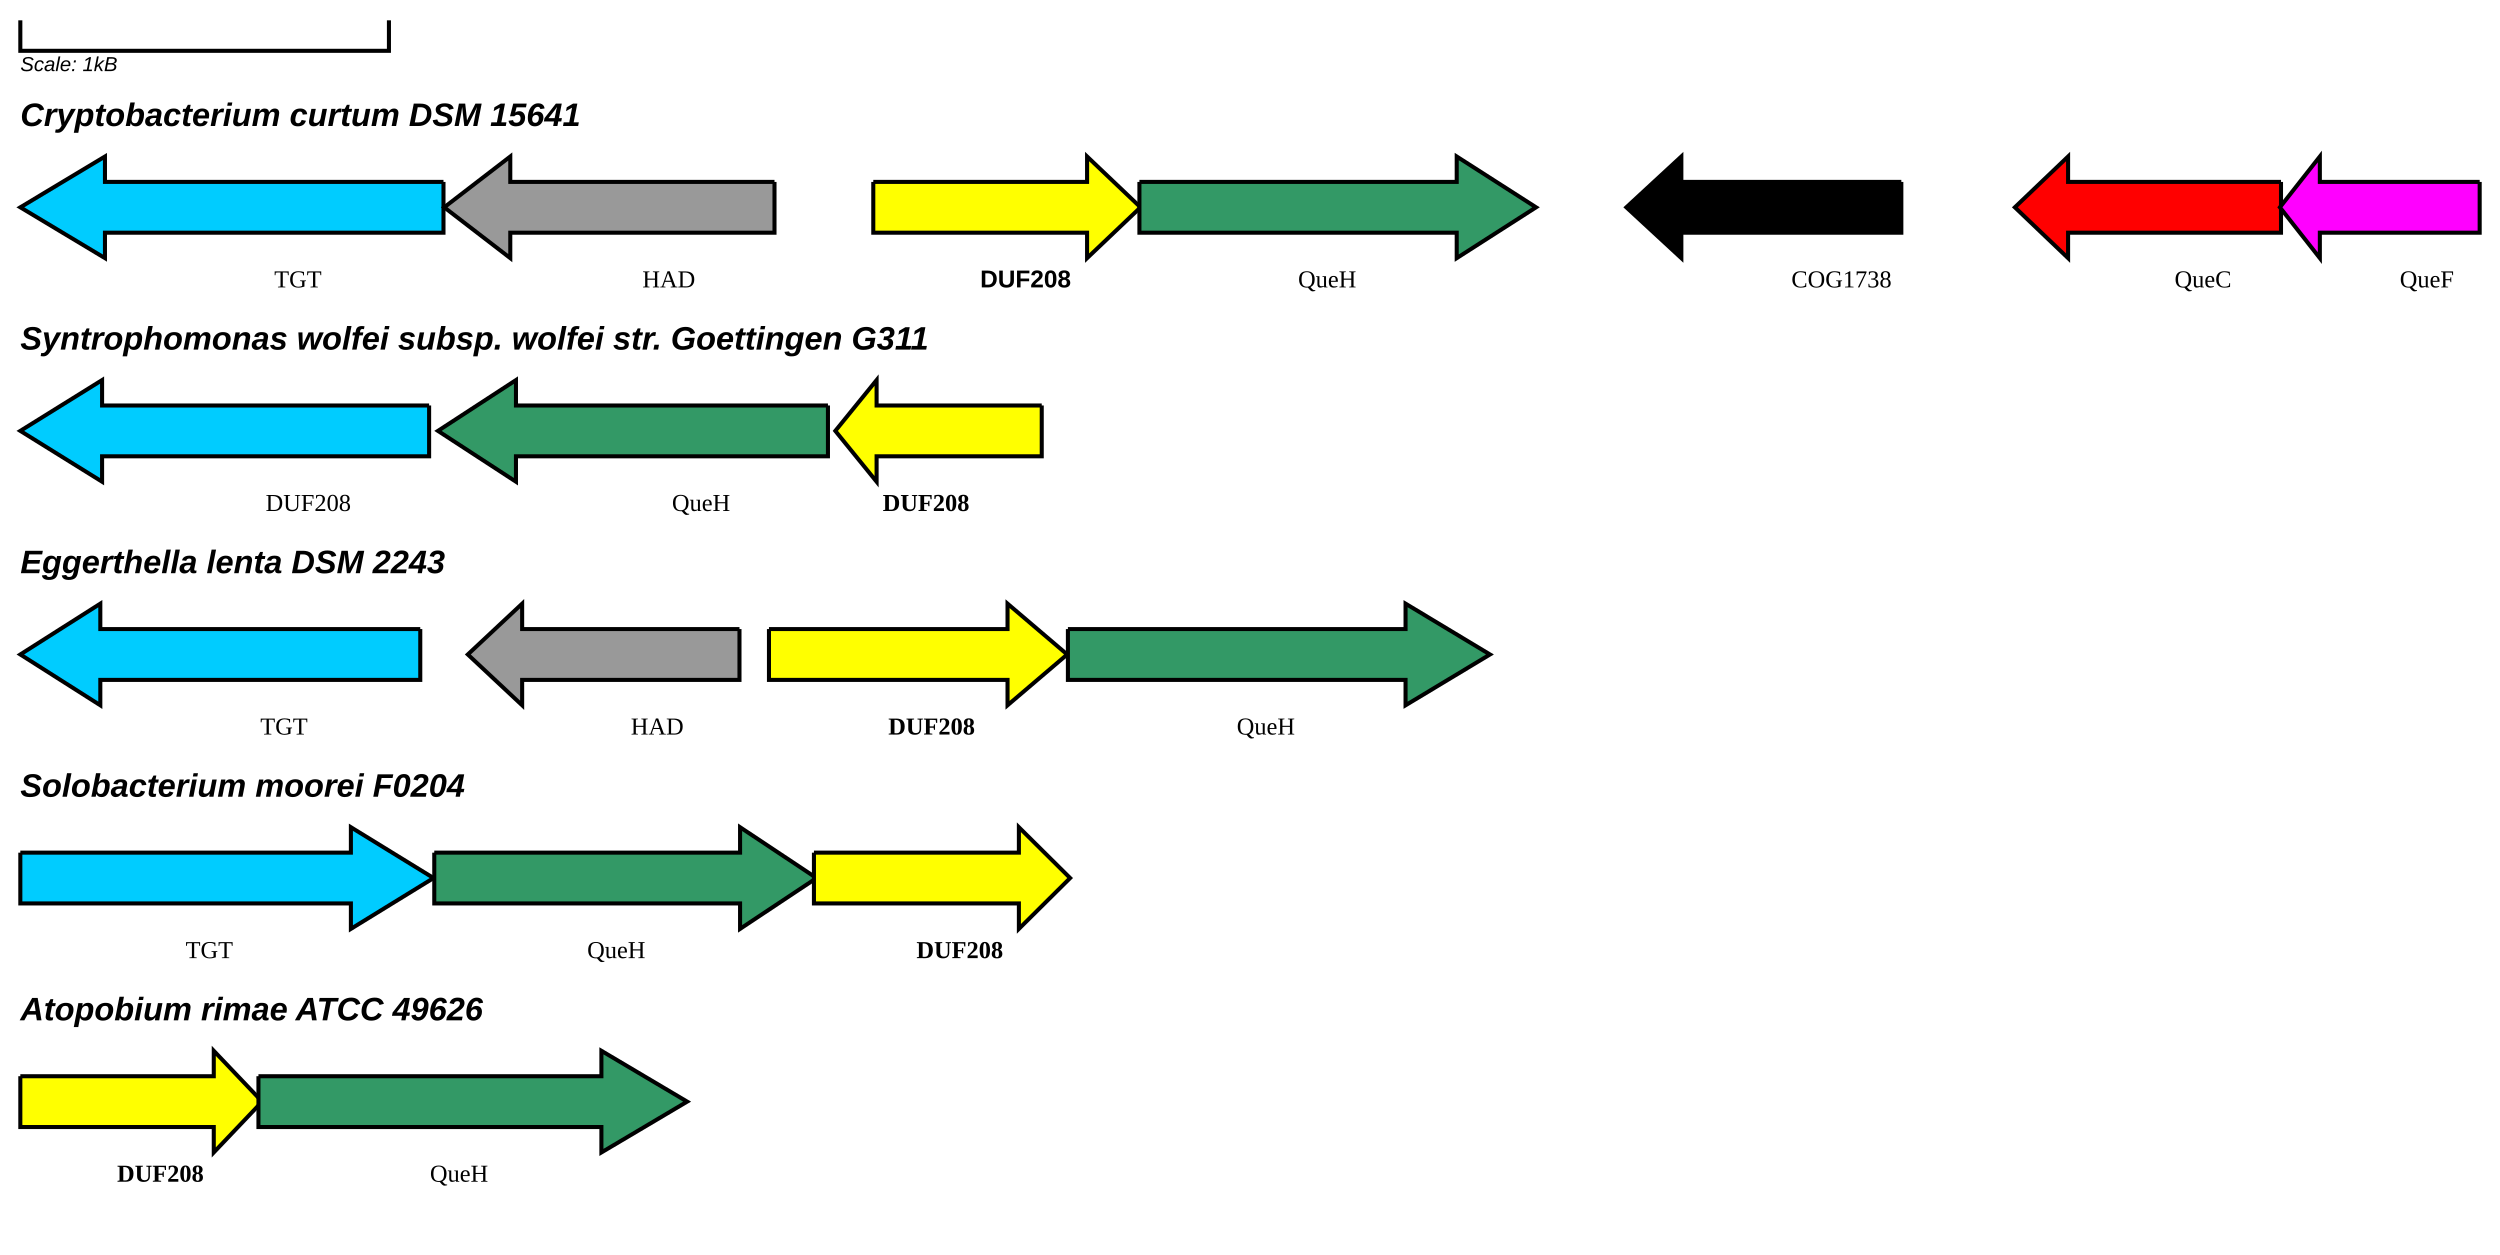
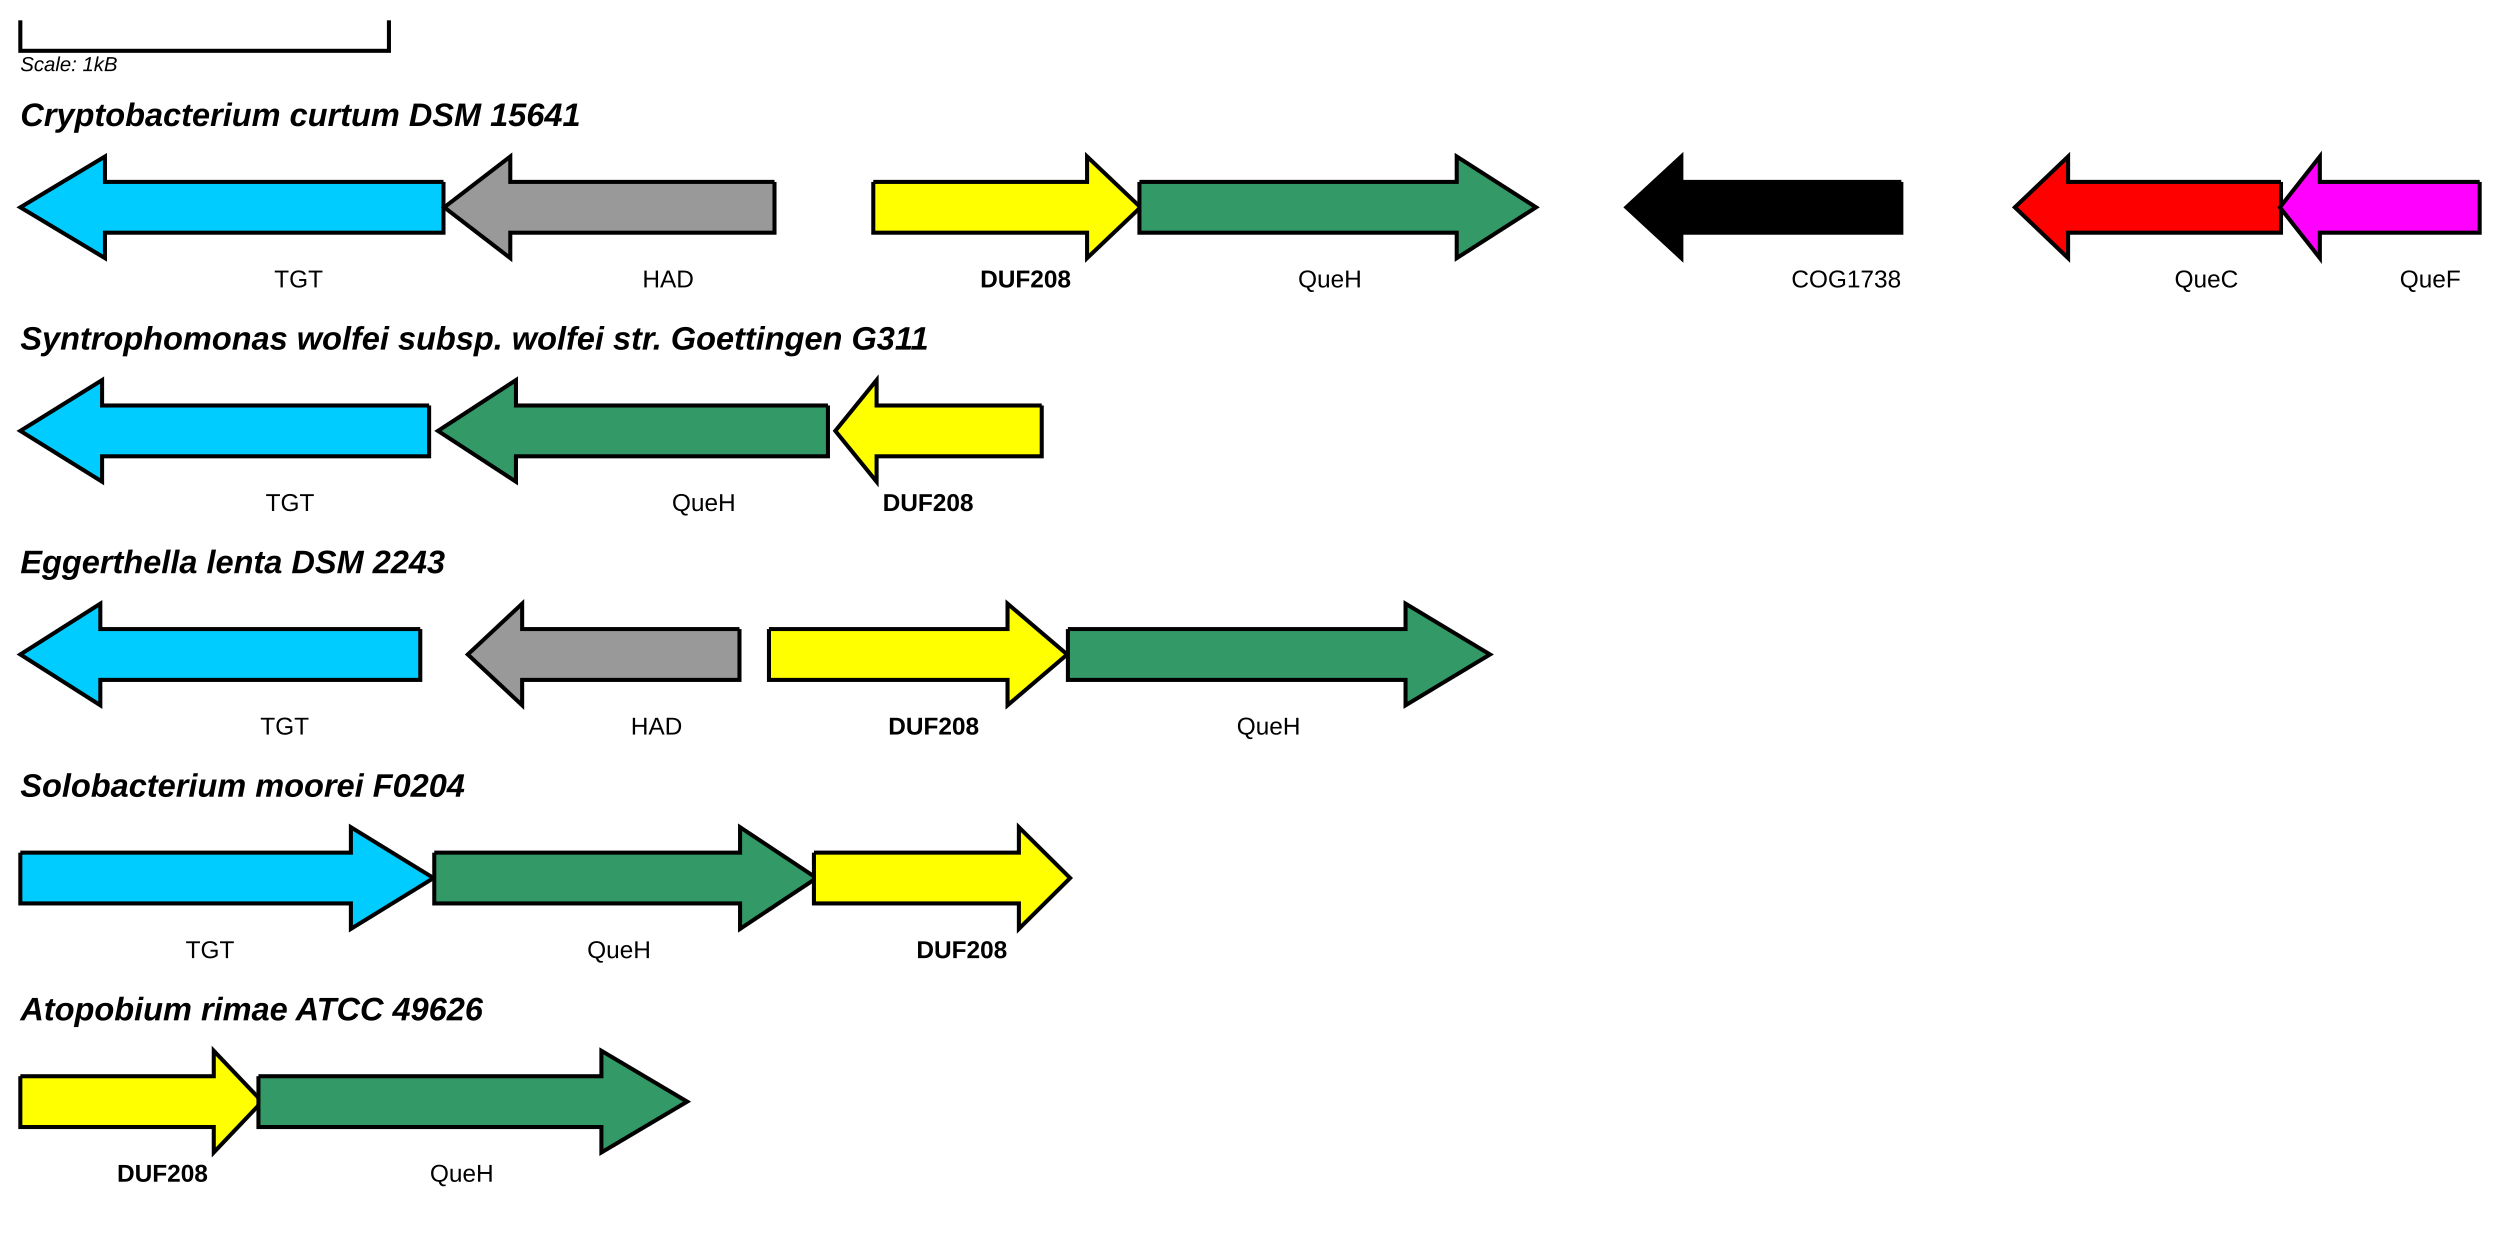
<svg xmlns="http://www.w3.org/2000/svg" width="1230" id="svg" height="617">
+   <style>text { font-family: Arial }</style>
  <polyline fill="none" stroke="black" stroke-width="2" points="10,10,10,25,191.355,25,191.355,10" />
  <text x="10" y="35" font-family="arial, helvetica, sans-serif" font-size="10px" fill="black" font-style="italic" text-anchor="start">Scale: 1kB</text>
  <path d="M218.195,89.5L51.639,89.5L51.639,77L10,102L51.639,127L51.639,114.5L218.195,114.5L218.195,89.5" fill="#00ccff" stroke="black" stroke-width="2" z-index="95" />
  <path d="M381.052,89.5L251.057,89.5L251.057,77L218.558,102L251.057,127L251.057,114.5L381.052,114.5L381.052,89.5" fill="#999999" stroke="black" stroke-width="2" z-index="95" />
  <path d="M429.655,89.5L534.841,89.5L534.841,77L561.138,102L534.841,127L534.841,114.5L429.655,114.5L429.655,89.5" fill="yellow" stroke="black" stroke-width="2" z-index="95" />
  <path d="M560.594,89.5L716.704,89.5L716.704,77L755.731,102L716.704,127L716.704,114.5L560.594,114.5L560.594,89.5" fill="#339966" stroke="black" stroke-width="2" z-index="95" />
  <path d="M935.454,89.5L827.222,89.5L827.222,77L800.163,102L827.222,127L827.222,114.5L935.454,114.5L935.454,89.5" fill="black" stroke="black" stroke-width="2" z-index="95" />
  <path d="M1122.25,89.5L1017.499,89.5L1017.499,77L991.311,102L1017.499,127L1017.499,114.5L1122.25,114.5L1122.25,89.5" fill="red" stroke="black" stroke-width="2" z-index="95" />
  <path d="M1220,89.5L1141.365,89.5L1141.365,77L1121.706,102L1141.365,127L1141.365,114.5L1220,114.5L1220,89.5" fill="magenta" stroke="black" stroke-width="2" z-index="95" />
  <path d="M211.123,199.5L50.225,199.5L50.225,187L10,212L50.225,237L50.225,224.5L211.123,224.5L211.123,199.5" fill="#00ccff" stroke="black" stroke-width="2" z-index="95" />
  <path d="M407.349,199.5L253.85,199.5L253.85,187L215.475,212L253.85,237L253.85,224.5L407.349,224.5L407.349,199.5" fill="#339966" stroke="black" stroke-width="2" z-index="95" />
  <path d="M512.534,199.5L431.287,199.5L431.287,187L410.976,212L431.287,237L431.287,224.5L512.534,224.5L512.534,199.5" fill="yellow" stroke="black" stroke-width="2" z-index="95" />
  <path d="M206.77,309.5L49.354,309.5L49.354,297L10,322L49.354,347L49.354,334.5L206.77,334.5L206.77,309.5" fill="#00ccff" stroke="black" stroke-width="2" z-index="95" />
  <path d="M363.823,309.5L256.897,309.5L256.897,297L230.165,322L256.897,347L256.897,334.5L363.823,334.5L363.823,309.5" fill="#999999" stroke="black" stroke-width="2" z-index="95" />
  <path d="M378.332,309.5L495.705,309.5L495.705,297L525.048,322L495.705,347L495.705,334.5L378.332,334.5L378.332,309.5" fill="yellow" stroke="black" stroke-width="2" z-index="95" />
  <path d="M525.411,309.5L691.532,309.5L691.532,297L733.062,322L691.532,347L691.532,334.5L525.411,334.5L525.411,309.5" fill="#339966" stroke="black" stroke-width="2" z-index="95" />
  <path d="M10,419.5L172.639,419.5L172.639,407L213.299,432L172.639,457L172.639,444.5L10,444.5L10,419.5" fill="#00ccff" stroke="black" stroke-width="2" z-index="95" />
  <path d="M213.662,419.5L364.114,419.5L364.114,407L401.727,432L364.114,457L364.114,444.5L213.662,444.5L213.662,419.5" fill="#339966" stroke="black" stroke-width="2" z-index="95" />
  <path d="M400.457,419.5L501.29,419.5L501.29,407L526.499,432L501.29,457L501.29,444.5L400.457,444.5L400.457,419.5" fill="yellow" stroke="black" stroke-width="2" z-index="95" />
  <path d="M10,529.5L105.175,529.5L105.175,517L128.969,542L105.175,567L105.175,554.5L10,554.5L10,529.5" fill="yellow" stroke="black" stroke-width="2" z-index="95" />
  <path d="M127.155,529.5L295.888,529.5L295.888,517L338.071,542L295.888,567L295.888,554.5L127.155,554.5L127.155,529.5" fill="#339966" stroke="black" stroke-width="2" z-index="95" />
  <text class="genomelabel" y="62" x="10" z-index="100">
    <tspan text-anchor="start">
      <tspan font-style="italic">
        <tspan font-weight="bold">
          <tspan style="font-family: arial, helvetica, sans-serif; font-size: 12pt;">Cryptobacterium curtum DSM 15641</tspan>
        </tspan>
      </tspan>
    </tspan>
  </text>
  <text class="genomelabel" y="172" x="10" z-index="100">
    <tspan text-anchor="start">
      <tspan font-style="italic">
        <tspan font-weight="bold">
          <tspan style="font-family: arial, helvetica, sans-serif; font-size: 12pt;">Syntrophomonas wolfei subsp. wolfei str. Goettingen G311</tspan>
        </tspan>
      </tspan>
    </tspan>
  </text>
  <text class="genomelabel" y="282" x="10" z-index="100">
    <tspan text-anchor="start">
      <tspan font-style="italic">
        <tspan font-weight="bold">
          <tspan style="font-family: arial, helvetica, sans-serif; font-size: 12pt;">Eggerthella lenta DSM 2243</tspan>
        </tspan>
      </tspan>
    </tspan>
  </text>
  <text class="genomelabel" y="392" x="10" z-index="100">
    <tspan text-anchor="start">
      <tspan font-style="italic">
        <tspan font-weight="bold">
          <tspan style="font-family: arial, helvetica, sans-serif; font-size: 12pt;">Solobacterium moorei F0204</tspan>
        </tspan>
      </tspan>
    </tspan>
  </text>
  <text class="genomelabel" y="502" x="10" z-index="100">
    <tspan text-anchor="start">
      <tspan font-style="italic">
        <tspan font-weight="bold">
          <tspan style="font-family: arial, helvetica, sans-serif; font-size: 12pt;">Atopobium rimae ATCC 49626</tspan>
        </tspan>
      </tspan>
    </tspan>
  </text>
  <text class="genelabel" y="141.4" x="134.917" z-index="100">
    <tspan text-anchor="middle">TGT</tspan>
  </text>
  <text class="genelabel" y="141.4" x="316.055" z-index="100">
    <tspan text-anchor="middle">HAD</tspan>
  </text>
  <text class="genelabel" y="141.4" x="482.248" z-index="100">
    <tspan text-anchor="middle">
      <tspan font-weight="bold">
        <tspan font-family="arial, helvetica, sans-serif">DUF208</tspan>
      </tspan>
    </tspan>
  </text>
  <text class="genelabel" y="141.4" x="638.649" z-index="100">
    <tspan text-anchor="middle">QueH</tspan>
  </text>
  <text class="genelabel" y="141.4" x="881.338" z-index="100">
    <tspan text-anchor="middle">
      <tspan fill="#000000">COG1738</tspan>
    </tspan>
  </text>
  <text class="genelabel" y="141.4" x="1069.874" z-index="100">
    <tspan text-anchor="middle">QueC</tspan>
  </text>
  <text class="genelabel" y="141.4" x="1180.682" z-index="100">
    <tspan text-anchor="middle">QueF</tspan>
  </text>
  <text class="genelabel" y="251.4" x="130.674" z-index="100">
-     <tspan text-anchor="middle">DUF208</tspan>
+     <tspan text-anchor="middle">TGT</tspan>
  </text>
  <text class="genelabel" y="251.4" x="330.599" z-index="100">
    <tspan text-anchor="middle">QueH</tspan>
  </text>
  <text class="genelabel" y="251.4" x="434.287" z-index="100">
    <tspan text-anchor="start">
      <tspan font-weight="bold">DUF208</tspan>
    </tspan>
  </text>
  <text class="genelabel" y="361.4" x="128.062" z-index="100">
    <tspan text-anchor="middle">TGT</tspan>
  </text>
  <text class="genelabel" y="361.4" x="310.36" z-index="100">
    <tspan text-anchor="middle">HAD</tspan>
  </text>
  <text class="genelabel" y="361.4" x="437.018" z-index="100">
    <tspan text-anchor="middle">
      <tspan font-weight="bold">DUF208</tspan>
    </tspan>
  </text>
  <text class="genelabel" y="361.4" x="608.471" z-index="100">
    <tspan text-anchor="middle">QueH</tspan>
  </text>
  <text class="genelabel" y="471.4" x="91.32" z-index="100">
    <tspan text-anchor="middle">TGT</tspan>
  </text>
  <text class="genelabel" y="471.4" x="288.888" z-index="100">
    <tspan text-anchor="middle">QueH</tspan>
  </text>
  <text class="genelabel" y="471.4" x="450.874" z-index="100">
    <tspan text-anchor="middle">
      <tspan font-weight="bold">DUF208</tspan>
    </tspan>
  </text>
  <text class="genelabel" y="581.4" x="57.588" z-index="100">
    <tspan text-anchor="middle">
      <tspan font-weight="bold">DUF208</tspan>
    </tspan>
  </text>
  <text class="genelabel" y="581.4" x="211.522" z-index="100">
    <tspan text-anchor="middle">QueH</tspan>
  </text>
</svg>
